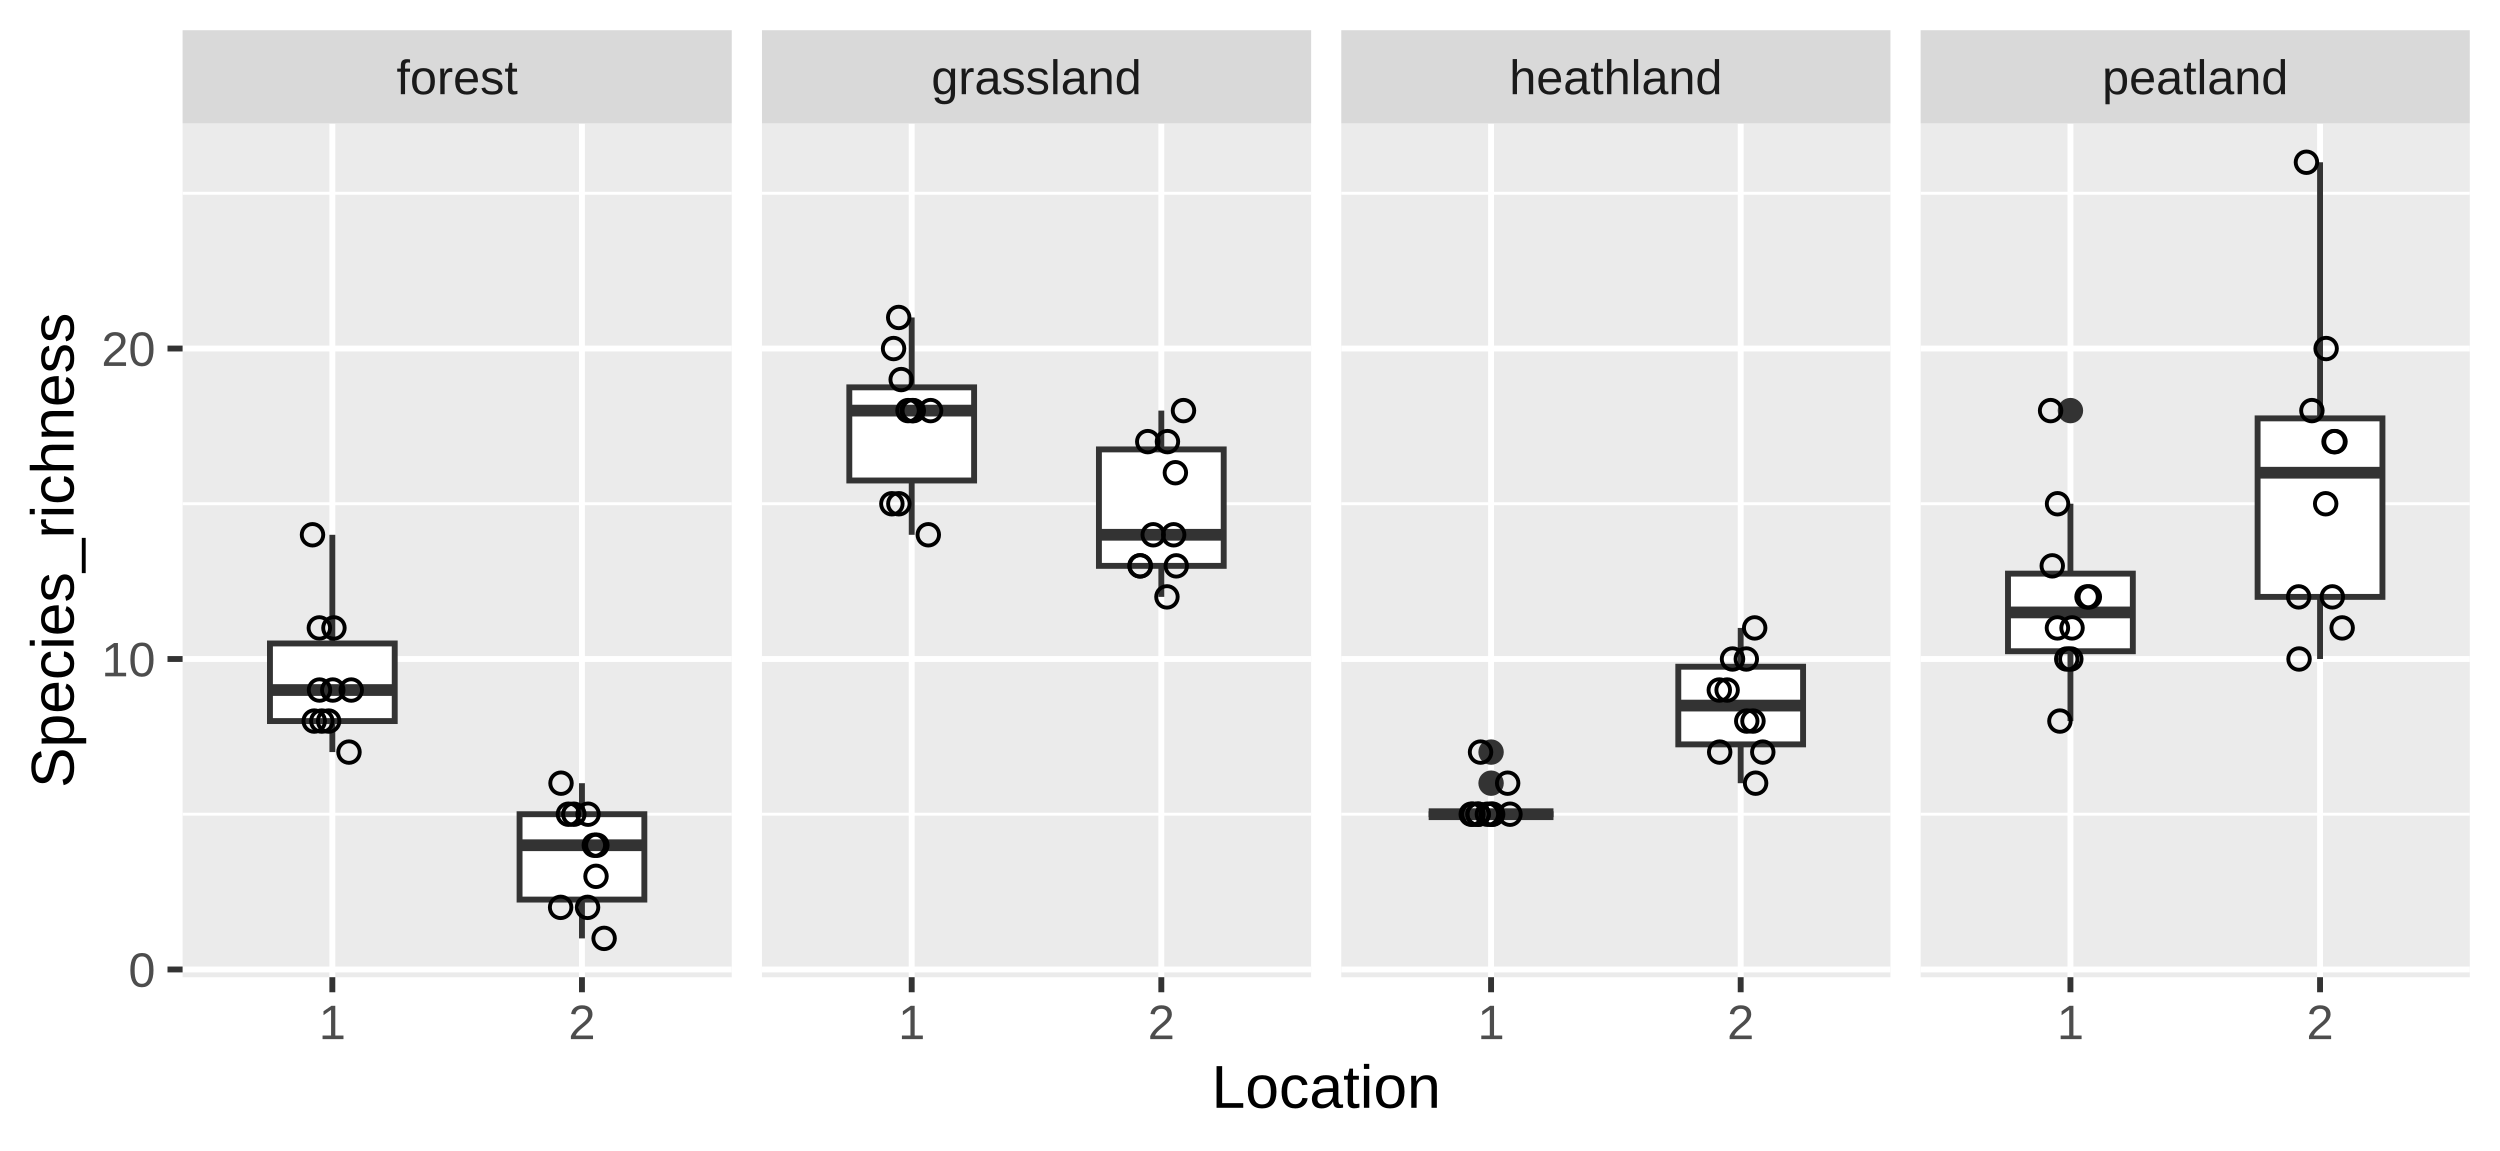
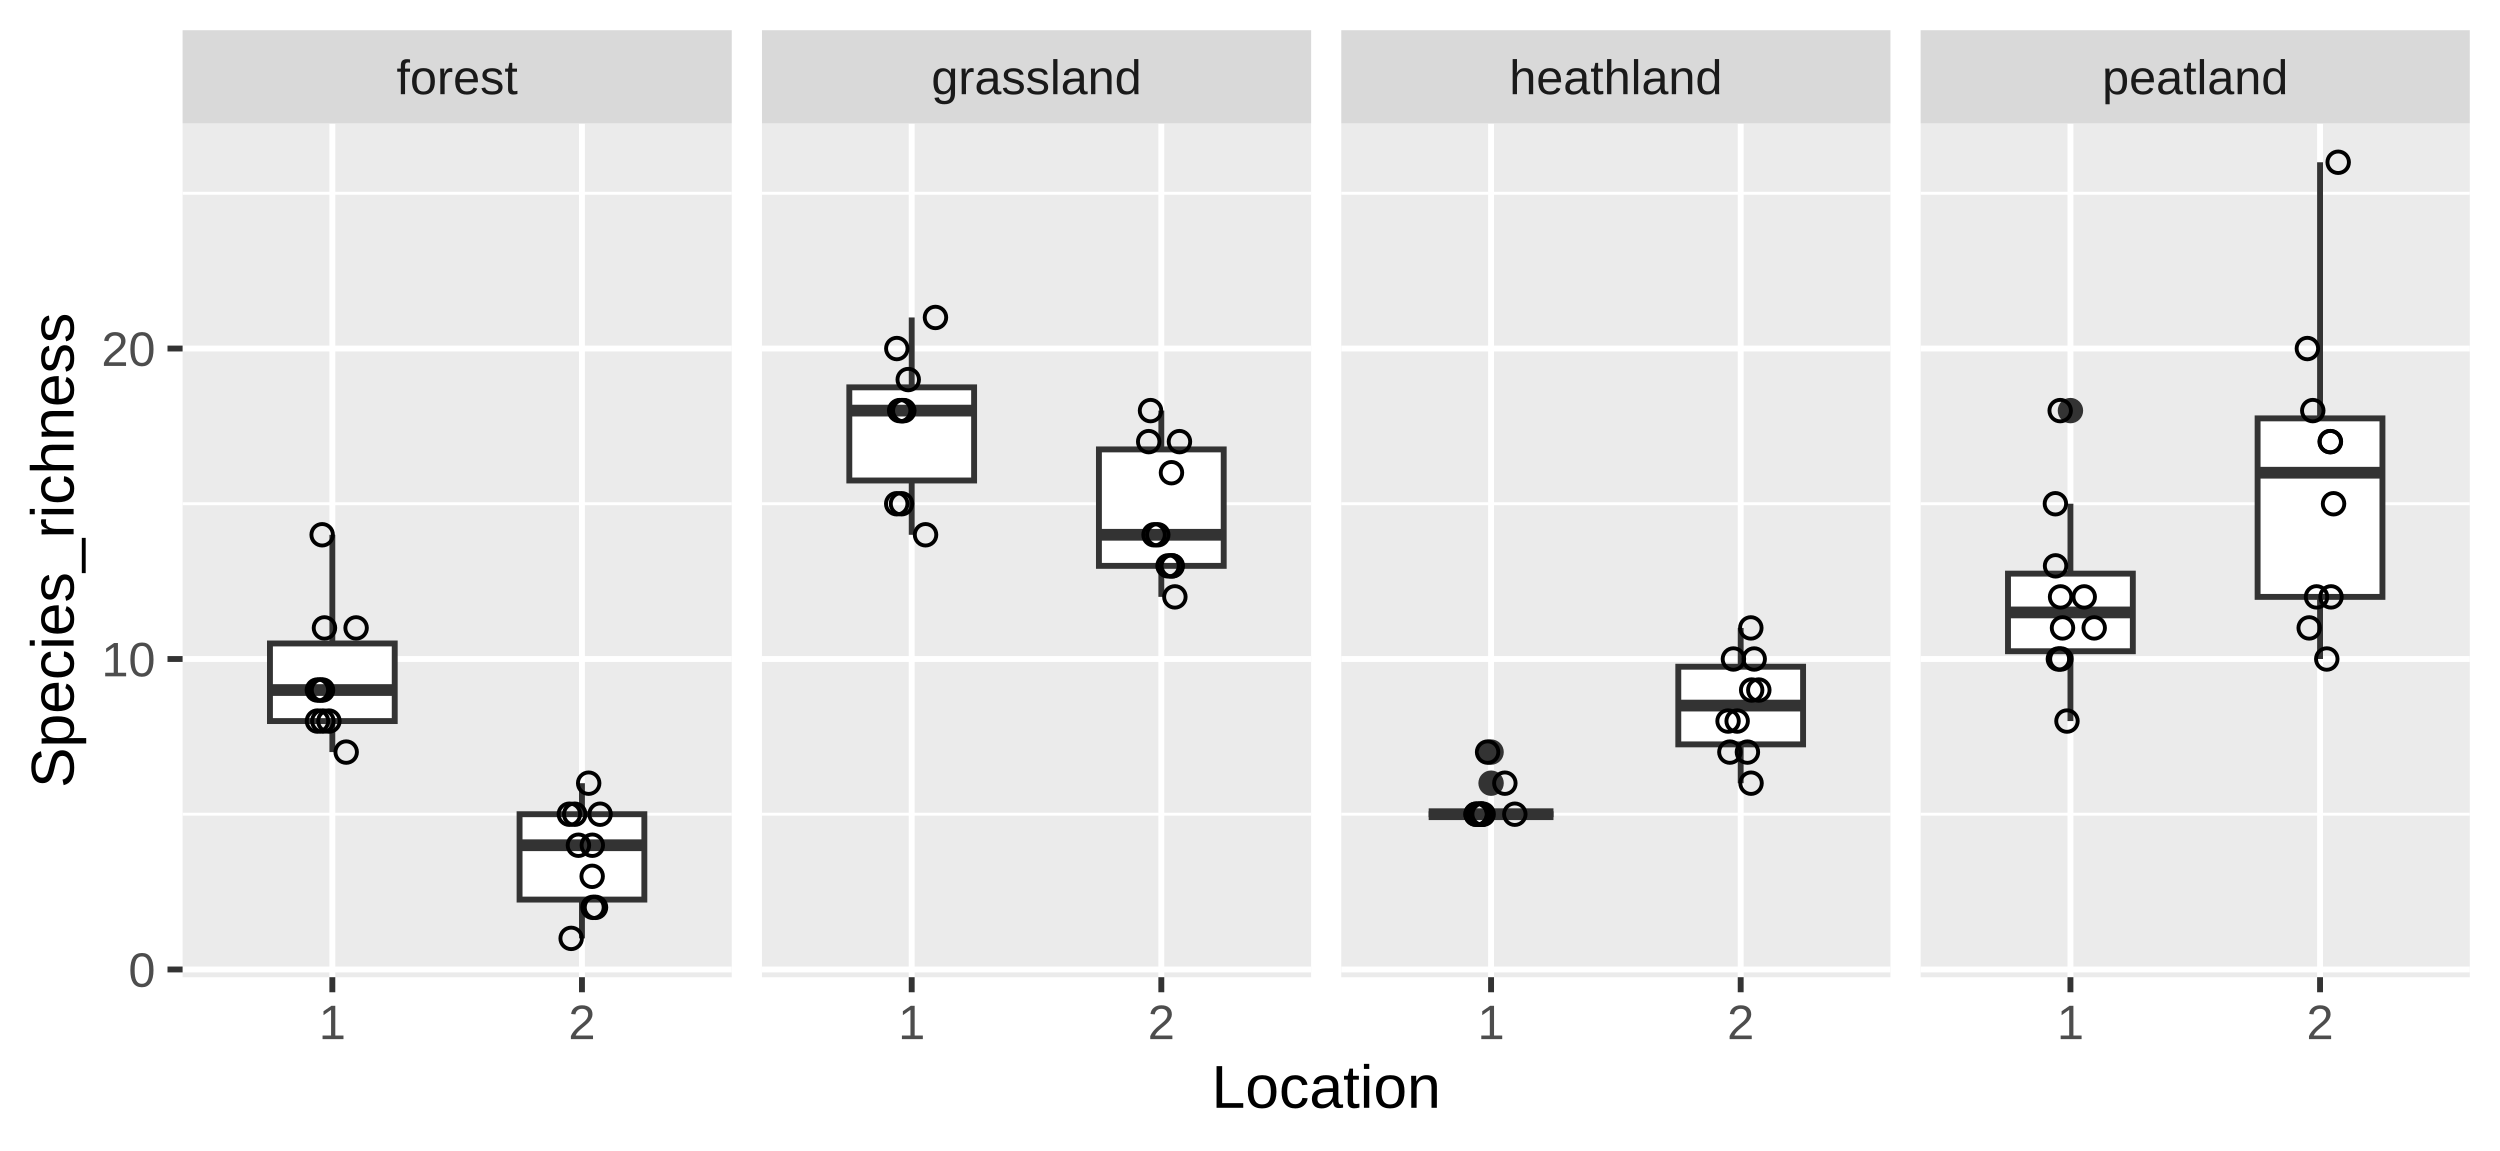
<svg xmlns="http://www.w3.org/2000/svg" width="453.60pt" height="208.80pt" viewBox="0 0 453.60 208.80">
  <g class="svglite">
    <defs>
      <style type="text/css">
    .svglite line, .svglite polyline, .svglite polygon, .svglite path, .svglite rect, .svglite circle {
      fill: none;
      stroke: #000000;
      stroke-linecap: round;
      stroke-linejoin: round;
      stroke-miterlimit: 10.00;
    }
    .svglite text {
      white-space: pre;
    }
    .svglite g.glyphgroup path {
      fill: inherit;
      stroke: none;
    }
  </style>
    </defs>
    <rect width="100%" height="100%" style="stroke: none; fill: #FFFFFF;" />
    <defs>
      <clipPath id="cpMC4wMHw0NTMuNjB8MC4wMHwyMDguODA=">
        <rect x="0.00" y="0.00" width="453.60" height="208.80" />
      </clipPath>
    </defs>
    <g clip-path="url(#cpMC4wMHw0NTMuNjB8MC4wMHwyMDguODA=)">
      <rect x="0" y="0.00" width="453.60" height="208.80" style="stroke-width: 1.07; stroke: #FFFFFF; fill: #FFFFFF;" />
    </g>
    <defs>
      <clipPath id="cpMzMuMTN8MTMyLjc3fDIyLjQwfDE3Ny4zMA==">
        <rect x="33.13" y="22.40" width="99.64" height="154.91" />
      </clipPath>
    </defs>
    <g clip-path="url(#cpMzMuMTN8MTMyLjc3fDIyLjQwfDE3Ny4zMA==)">
      <rect x="33.13" y="22.40" width="99.64" height="154.91" style="stroke-width: 1.07; stroke: none; fill: #EBEBEB;" />
      <polyline points="33.13,147.73 132.77,147.73 " style="stroke-width: 0.53; stroke: #FFFFFF; stroke-linecap: butt;" />
      <polyline points="33.13,91.40 132.77,91.40 " style="stroke-width: 0.53; stroke: #FFFFFF; stroke-linecap: butt;" />
      <polyline points="33.13,35.07 132.77,35.07 " style="stroke-width: 0.53; stroke: #FFFFFF; stroke-linecap: butt;" />
      <polyline points="33.13,175.90 132.77,175.90 " style="stroke-width: 1.07; stroke: #FFFFFF; stroke-linecap: butt;" />
      <polyline points="33.13,119.57 132.77,119.57 " style="stroke-width: 1.07; stroke: #FFFFFF; stroke-linecap: butt;" />
      <polyline points="33.13,63.24 132.77,63.24 " style="stroke-width: 1.07; stroke: #FFFFFF; stroke-linecap: butt;" />
      <polyline points="60.30,177.30 60.30,22.40 " style="stroke-width: 1.07; stroke: #FFFFFF; stroke-linecap: butt;" />
      <polyline points="105.59,177.30 105.59,22.40 " style="stroke-width: 1.07; stroke: #FFFFFF; stroke-linecap: butt;" />
      <line x1="60.30" y1="116.75" x2="60.30" y2="97.03" style="stroke-width: 1.07; stroke: #333333; stroke-linecap: butt;" />
      <line x1="60.30" y1="130.83" x2="60.30" y2="136.46" style="stroke-width: 1.07; stroke: #333333; stroke-linecap: butt;" />
      <polygon points="48.98,116.75 48.98,130.83 71.62,130.83 71.62,116.75 48.98,116.75 " style="stroke-width: 1.07; stroke: #333333; stroke-linecap: butt; stroke-linejoin: miter; fill: #FFFFFF;" />
      <line x1="48.98" y1="125.20" x2="71.62" y2="125.20" style="stroke-width: 2.13; stroke: #333333; stroke-linecap: butt; stroke-linejoin: miter;" />
      <line x1="105.59" y1="147.73" x2="105.59" y2="142.10" style="stroke-width: 1.07; stroke: #333333; stroke-linecap: butt;" />
      <line x1="105.59" y1="163.22" x2="105.59" y2="170.26" style="stroke-width: 1.07; stroke: #333333; stroke-linecap: butt;" />
      <polygon points="94.27,147.73 94.27,163.22 116.91,163.22 116.91,147.73 94.27,147.73 " style="stroke-width: 1.07; stroke: #333333; stroke-linecap: butt; stroke-linejoin: miter; fill: #FFFFFF;" />
      <line x1="94.27" y1="153.36" x2="116.91" y2="153.36" style="stroke-width: 2.13; stroke: #333333; stroke-linecap: butt; stroke-linejoin: miter;" />
-       <circle cx="60.59" cy="113.93" r="1.95" style="stroke-width: 0.71;" />
-       <circle cx="60.38" cy="125.20" r="1.95" style="stroke-width: 0.71;" />
-       <circle cx="57.94" cy="113.93" r="1.95" style="stroke-width: 0.71;" />
-       <circle cx="56.70" cy="97.03" r="1.95" style="stroke-width: 0.71;" />
-       <circle cx="57.97" cy="125.20" r="1.95" style="stroke-width: 0.71;" />
-       <circle cx="58.39" cy="130.83" r="1.95" style="stroke-width: 0.71;" />
-       <circle cx="57.01" cy="130.83" r="1.95" style="stroke-width: 0.71;" />
-       <circle cx="63.73" cy="125.20" r="1.95" style="stroke-width: 0.71;" />
-       <circle cx="63.32" cy="136.46" r="1.95" style="stroke-width: 0.71;" />
-       <circle cx="59.63" cy="130.83" r="1.95" style="stroke-width: 0.71;" />
-       <circle cx="103.13" cy="147.73" r="1.95" style="stroke-width: 0.71;" />
-       <circle cx="104.12" cy="147.73" r="1.95" style="stroke-width: 0.71;" />
-       <circle cx="107.83" cy="153.36" r="1.95" style="stroke-width: 0.71;" />
-       <circle cx="106.70" cy="147.73" r="1.95" style="stroke-width: 0.71;" />
-       <circle cx="109.61" cy="170.26" r="1.95" style="stroke-width: 0.71;" />
-       <circle cx="108.14" cy="159.00" r="1.95" style="stroke-width: 0.71;" />
-       <circle cx="106.61" cy="164.63" r="1.95" style="stroke-width: 0.71;" />
-       <circle cx="101.72" cy="164.63" r="1.95" style="stroke-width: 0.71;" />
-       <circle cx="101.79" cy="142.10" r="1.95" style="stroke-width: 0.71;" />
-       <circle cx="108.30" cy="153.36" r="1.95" style="stroke-width: 0.71;" />
+       <circle cx="58.87" cy="113.93" r="1.95" style="stroke-width: 0.71;" />
+       <circle cx="58.12" cy="125.20" r="1.95" style="stroke-width: 0.71;" />
+       <circle cx="64.61" cy="113.93" r="1.95" style="stroke-width: 0.71;" />
+       <circle cx="58.45" cy="97.03" r="1.95" style="stroke-width: 0.71;" />
+       <circle cx="57.58" cy="125.20" r="1.95" style="stroke-width: 0.71;" />
+       <circle cx="59.68" cy="130.83" r="1.95" style="stroke-width: 0.71;" />
+       <circle cx="57.60" cy="130.83" r="1.95" style="stroke-width: 0.71;" />
+       <circle cx="58.52" cy="125.20" r="1.95" style="stroke-width: 0.71;" />
+       <circle cx="62.81" cy="136.46" r="1.95" style="stroke-width: 0.71;" />
+       <circle cx="58.58" cy="130.83" r="1.95" style="stroke-width: 0.71;" />
+       <circle cx="108.88" cy="147.73" r="1.95" style="stroke-width: 0.71;" />
+       <circle cx="104.28" cy="147.73" r="1.95" style="stroke-width: 0.71;" />
+       <circle cx="104.95" cy="153.36" r="1.95" style="stroke-width: 0.71;" />
+       <circle cx="103.30" cy="147.73" r="1.95" style="stroke-width: 0.71;" />
+       <circle cx="103.63" cy="170.26" r="1.95" style="stroke-width: 0.71;" />
+       <circle cx="107.44" cy="159.00" r="1.95" style="stroke-width: 0.71;" />
+       <circle cx="108.05" cy="164.63" r="1.95" style="stroke-width: 0.71;" />
+       <circle cx="107.58" cy="164.63" r="1.95" style="stroke-width: 0.71;" />
+       <circle cx="106.81" cy="142.10" r="1.95" style="stroke-width: 0.71;" />
+       <circle cx="107.47" cy="153.36" r="1.95" style="stroke-width: 0.71;" />
    </g>
    <g clip-path="url(#cpMC4wMHw0NTMuNjB8MC4wMHwyMDguODA=)">
</g>
    <defs>
      <clipPath id="cpMTM4LjI1fDIzNy44OHwyMi40MHwxNzcuMzA=">
        <rect x="138.25" y="22.40" width="99.64" height="154.91" />
      </clipPath>
    </defs>
    <g clip-path="url(#cpMTM4LjI1fDIzNy44OHwyMi40MHwxNzcuMzA=)">
      <rect x="138.25" y="22.40" width="99.64" height="154.91" style="stroke-width: 1.07; stroke: none; fill: #EBEBEB;" />
      <polyline points="138.25,147.73 237.88,147.73 " style="stroke-width: 0.53; stroke: #FFFFFF; stroke-linecap: butt;" />
      <polyline points="138.25,91.40 237.88,91.40 " style="stroke-width: 0.53; stroke: #FFFFFF; stroke-linecap: butt;" />
      <polyline points="138.25,35.07 237.88,35.07 " style="stroke-width: 0.53; stroke: #FFFFFF; stroke-linecap: butt;" />
      <polyline points="138.25,175.90 237.88,175.90 " style="stroke-width: 1.07; stroke: #FFFFFF; stroke-linecap: butt;" />
      <polyline points="138.25,119.57 237.88,119.57 " style="stroke-width: 1.07; stroke: #FFFFFF; stroke-linecap: butt;" />
      <polyline points="138.25,63.24 237.88,63.24 " style="stroke-width: 1.07; stroke: #FFFFFF; stroke-linecap: butt;" />
      <polyline points="165.42,177.30 165.42,22.40 " style="stroke-width: 1.07; stroke: #FFFFFF; stroke-linecap: butt;" />
      <polyline points="210.71,177.30 210.71,22.40 " style="stroke-width: 1.07; stroke: #FFFFFF; stroke-linecap: butt;" />
      <line x1="165.42" y1="70.28" x2="165.42" y2="57.60" style="stroke-width: 1.07; stroke: #333333; stroke-linecap: butt;" />
      <line x1="165.42" y1="87.18" x2="165.42" y2="97.03" style="stroke-width: 1.07; stroke: #333333; stroke-linecap: butt;" />
      <polygon points="154.10,70.28 154.10,87.18 176.74,87.18 176.74,70.28 154.10,70.28 " style="stroke-width: 1.07; stroke: #333333; stroke-linecap: butt; stroke-linejoin: miter; fill: #FFFFFF;" />
      <line x1="154.10" y1="74.50" x2="176.74" y2="74.50" style="stroke-width: 2.13; stroke: #333333; stroke-linecap: butt; stroke-linejoin: miter;" />
      <line x1="210.71" y1="81.54" x2="210.71" y2="74.50" style="stroke-width: 1.07; stroke: #333333; stroke-linecap: butt;" />
      <line x1="210.71" y1="102.67" x2="210.71" y2="108.30" style="stroke-width: 1.07; stroke: #333333; stroke-linecap: butt;" />
      <polygon points="199.39,81.54 199.39,102.67 222.03,102.67 222.03,81.54 199.39,81.54 " style="stroke-width: 1.07; stroke: #333333; stroke-linecap: butt; stroke-linejoin: miter; fill: #FFFFFF;" />
      <line x1="199.39" y1="97.03" x2="222.03" y2="97.03" style="stroke-width: 2.13; stroke: #333333; stroke-linecap: butt; stroke-linejoin: miter;" />
-       <circle cx="165.71" cy="74.50" r="1.95" style="stroke-width: 0.71;" />
-       <circle cx="165.50" cy="74.50" r="1.95" style="stroke-width: 0.71;" />
-       <circle cx="163.06" cy="57.60" r="1.95" style="stroke-width: 0.71;" />
-       <circle cx="161.82" cy="91.40" r="1.95" style="stroke-width: 0.71;" />
-       <circle cx="163.09" cy="91.40" r="1.95" style="stroke-width: 0.71;" />
-       <circle cx="163.51" cy="68.87" r="1.95" style="stroke-width: 0.71;" />
-       <circle cx="162.13" cy="63.24" r="1.95" style="stroke-width: 0.71;" />
-       <circle cx="168.85" cy="74.50" r="1.95" style="stroke-width: 0.71;" />
-       <circle cx="168.43" cy="97.03" r="1.95" style="stroke-width: 0.71;" />
-       <circle cx="164.75" cy="74.50" r="1.95" style="stroke-width: 0.71;" />
-       <circle cx="208.25" cy="80.13" r="1.95" style="stroke-width: 0.71;" />
-       <circle cx="209.24" cy="97.03" r="1.95" style="stroke-width: 0.71;" />
-       <circle cx="212.95" cy="97.03" r="1.95" style="stroke-width: 0.71;" />
-       <circle cx="211.82" cy="80.13" r="1.95" style="stroke-width: 0.71;" />
-       <circle cx="214.73" cy="74.50" r="1.95" style="stroke-width: 0.71;" />
-       <circle cx="213.26" cy="85.77" r="1.95" style="stroke-width: 0.71;" />
-       <circle cx="211.73" cy="108.30" r="1.95" style="stroke-width: 0.71;" />
-       <circle cx="206.83" cy="102.67" r="1.95" style="stroke-width: 0.71;" />
-       <circle cx="206.91" cy="102.67" r="1.95" style="stroke-width: 0.71;" />
-       <circle cx="213.42" cy="102.67" r="1.95" style="stroke-width: 0.71;" />
+       <circle cx="163.99" cy="74.50" r="1.95" style="stroke-width: 0.71;" />
+       <circle cx="163.23" cy="74.50" r="1.95" style="stroke-width: 0.71;" />
+       <circle cx="169.73" cy="57.60" r="1.95" style="stroke-width: 0.71;" />
+       <circle cx="163.57" cy="91.40" r="1.95" style="stroke-width: 0.71;" />
+       <circle cx="162.70" cy="91.40" r="1.95" style="stroke-width: 0.71;" />
+       <circle cx="164.79" cy="68.87" r="1.95" style="stroke-width: 0.71;" />
+       <circle cx="162.72" cy="63.24" r="1.95" style="stroke-width: 0.71;" />
+       <circle cx="163.64" cy="74.50" r="1.95" style="stroke-width: 0.71;" />
+       <circle cx="167.93" cy="97.03" r="1.95" style="stroke-width: 0.71;" />
+       <circle cx="163.69" cy="74.50" r="1.95" style="stroke-width: 0.71;" />
+       <circle cx="214.00" cy="80.13" r="1.95" style="stroke-width: 0.71;" />
+       <circle cx="209.39" cy="97.03" r="1.95" style="stroke-width: 0.71;" />
+       <circle cx="210.07" cy="97.03" r="1.95" style="stroke-width: 0.71;" />
+       <circle cx="208.42" cy="80.13" r="1.95" style="stroke-width: 0.71;" />
+       <circle cx="208.75" cy="74.50" r="1.95" style="stroke-width: 0.71;" />
+       <circle cx="212.55" cy="85.77" r="1.95" style="stroke-width: 0.71;" />
+       <circle cx="213.17" cy="108.30" r="1.95" style="stroke-width: 0.71;" />
+       <circle cx="212.70" cy="102.67" r="1.95" style="stroke-width: 0.71;" />
+       <circle cx="211.93" cy="102.67" r="1.95" style="stroke-width: 0.71;" />
+       <circle cx="212.59" cy="102.67" r="1.95" style="stroke-width: 0.71;" />
    </g>
    <g clip-path="url(#cpMC4wMHw0NTMuNjB8MC4wMHwyMDguODA=)">
</g>
    <defs>
      <clipPath id="cpMjQzLjM2fDM0My4wMHwyMi40MHwxNzcuMzA=">
        <rect x="243.36" y="22.40" width="99.64" height="154.91" />
      </clipPath>
    </defs>
    <g clip-path="url(#cpMjQzLjM2fDM0My4wMHwyMi40MHwxNzcuMzA=)">
      <rect x="243.36" y="22.40" width="99.64" height="154.91" style="stroke-width: 1.07; stroke: none; fill: #EBEBEB;" />
      <polyline points="243.36,147.73 343.00,147.73 " style="stroke-width: 0.53; stroke: #FFFFFF; stroke-linecap: butt;" />
      <polyline points="243.36,91.40 343.00,91.40 " style="stroke-width: 0.53; stroke: #FFFFFF; stroke-linecap: butt;" />
      <polyline points="243.36,35.07 343.00,35.07 " style="stroke-width: 0.53; stroke: #FFFFFF; stroke-linecap: butt;" />
      <polyline points="243.36,175.90 343.00,175.90 " style="stroke-width: 1.07; stroke: #FFFFFF; stroke-linecap: butt;" />
      <polyline points="243.36,119.57 343.00,119.57 " style="stroke-width: 1.07; stroke: #FFFFFF; stroke-linecap: butt;" />
      <polyline points="243.36,63.24 343.00,63.24 " style="stroke-width: 1.07; stroke: #FFFFFF; stroke-linecap: butt;" />
      <polyline points="270.54,177.30 270.54,22.40 " style="stroke-width: 1.07; stroke: #FFFFFF; stroke-linecap: butt;" />
      <polyline points="315.83,177.30 315.83,22.40 " style="stroke-width: 1.07; stroke: #FFFFFF; stroke-linecap: butt;" />
      <circle cx="270.54" cy="136.46" r="1.95" style="stroke-width: 0.71; stroke: #333333; fill: #333333;" />
      <circle cx="270.54" cy="142.10" r="1.95" style="stroke-width: 0.71; stroke: #333333; fill: #333333;" />
      <line x1="270.54" y1="147.73" x2="270.54" y2="147.73" style="stroke-width: 1.07; stroke: #333333; stroke-linecap: butt;" />
      <line x1="270.54" y1="147.73" x2="270.54" y2="147.73" style="stroke-width: 1.07; stroke: #333333; stroke-linecap: butt;" />
      <polygon points="259.22,147.73 259.22,147.73 281.86,147.73 281.86,147.73 259.22,147.73 " style="stroke-width: 1.07; stroke: #333333; stroke-linecap: butt; stroke-linejoin: miter; fill: #FFFFFF;" />
      <line x1="259.22" y1="147.73" x2="281.86" y2="147.73" style="stroke-width: 2.13; stroke: #333333; stroke-linecap: butt; stroke-linejoin: miter;" />
      <line x1="315.83" y1="120.97" x2="315.83" y2="113.93" style="stroke-width: 1.07; stroke: #333333; stroke-linecap: butt;" />
      <line x1="315.83" y1="135.06" x2="315.83" y2="142.10" style="stroke-width: 1.07; stroke: #333333; stroke-linecap: butt;" />
      <polygon points="304.51,120.97 304.51,135.06 327.15,135.06 327.15,120.97 304.51,120.97 " style="stroke-width: 1.07; stroke: #333333; stroke-linecap: butt; stroke-linejoin: miter; fill: #FFFFFF;" />
      <line x1="304.51" y1="128.02" x2="327.15" y2="128.02" style="stroke-width: 2.13; stroke: #333333; stroke-linecap: butt; stroke-linejoin: miter;" />
-       <circle cx="270.83" cy="147.73" r="1.95" style="stroke-width: 0.71;" />
-       <circle cx="270.61" cy="147.73" r="1.95" style="stroke-width: 0.71;" />
-       <circle cx="268.18" cy="147.73" r="1.95" style="stroke-width: 0.71;" />
-       <circle cx="266.94" cy="147.73" r="1.95" style="stroke-width: 0.71;" />
-       <circle cx="268.20" cy="147.73" r="1.95" style="stroke-width: 0.71;" />
-       <circle cx="268.63" cy="136.46" r="1.95" style="stroke-width: 0.71;" />
-       <circle cx="267.25" cy="147.73" r="1.95" style="stroke-width: 0.71;" />
-       <circle cx="273.97" cy="147.73" r="1.95" style="stroke-width: 0.71;" />
-       <circle cx="273.55" cy="142.10" r="1.95" style="stroke-width: 0.71;" />
-       <circle cx="269.87" cy="147.73" r="1.95" style="stroke-width: 0.71;" />
-       <circle cx="313.37" cy="125.20" r="1.95" style="stroke-width: 0.71;" />
-       <circle cx="314.35" cy="119.57" r="1.95" style="stroke-width: 0.71;" />
-       <circle cx="318.06" cy="130.83" r="1.95" style="stroke-width: 0.71;" />
-       <circle cx="316.93" cy="130.83" r="1.95" style="stroke-width: 0.71;" />
-       <circle cx="319.84" cy="136.46" r="1.95" style="stroke-width: 0.71;" />
-       <circle cx="318.37" cy="113.93" r="1.95" style="stroke-width: 0.71;" />
-       <circle cx="316.85" cy="119.57" r="1.95" style="stroke-width: 0.71;" />
-       <circle cx="311.95" cy="125.20" r="1.95" style="stroke-width: 0.71;" />
-       <circle cx="312.02" cy="136.46" r="1.95" style="stroke-width: 0.71;" />
-       <circle cx="318.54" cy="142.10" r="1.95" style="stroke-width: 0.71;" />
+       <circle cx="269.10" cy="147.73" r="1.95" style="stroke-width: 0.71;" />
+       <circle cx="268.35" cy="147.73" r="1.95" style="stroke-width: 0.71;" />
+       <circle cx="274.85" cy="147.73" r="1.95" style="stroke-width: 0.71;" />
+       <circle cx="268.69" cy="147.73" r="1.95" style="stroke-width: 0.71;" />
+       <circle cx="267.81" cy="147.73" r="1.95" style="stroke-width: 0.71;" />
+       <circle cx="269.91" cy="136.46" r="1.95" style="stroke-width: 0.71;" />
+       <circle cx="267.84" cy="147.73" r="1.95" style="stroke-width: 0.71;" />
+       <circle cx="268.76" cy="147.73" r="1.95" style="stroke-width: 0.71;" />
+       <circle cx="273.04" cy="142.10" r="1.95" style="stroke-width: 0.71;" />
+       <circle cx="268.81" cy="147.73" r="1.95" style="stroke-width: 0.71;" />
+       <circle cx="319.12" cy="125.20" r="1.95" style="stroke-width: 0.71;" />
+       <circle cx="314.51" cy="119.57" r="1.95" style="stroke-width: 0.71;" />
+       <circle cx="315.19" cy="130.83" r="1.95" style="stroke-width: 0.71;" />
+       <circle cx="313.54" cy="130.83" r="1.95" style="stroke-width: 0.71;" />
+       <circle cx="313.87" cy="136.46" r="1.95" style="stroke-width: 0.71;" />
+       <circle cx="317.67" cy="113.93" r="1.95" style="stroke-width: 0.71;" />
+       <circle cx="318.28" cy="119.57" r="1.95" style="stroke-width: 0.71;" />
+       <circle cx="317.82" cy="125.20" r="1.95" style="stroke-width: 0.71;" />
+       <circle cx="317.05" cy="136.46" r="1.95" style="stroke-width: 0.71;" />
+       <circle cx="317.71" cy="142.10" r="1.95" style="stroke-width: 0.71;" />
    </g>
    <g clip-path="url(#cpMC4wMHw0NTMuNjB8MC4wMHwyMDguODA=)">
</g>
    <defs>
      <clipPath id="cpMzQ4LjQ4fDQ0OC4xMnwyMi40MHwxNzcuMzA=">
        <rect x="348.48" y="22.40" width="99.64" height="154.91" />
      </clipPath>
    </defs>
    <g clip-path="url(#cpMzQ4LjQ4fDQ0OC4xMnwyMi40MHwxNzcuMzA=)">
      <rect x="348.48" y="22.40" width="99.64" height="154.91" style="stroke-width: 1.07; stroke: none; fill: #EBEBEB;" />
      <polyline points="348.48,147.73 448.12,147.73 " style="stroke-width: 0.53; stroke: #FFFFFF; stroke-linecap: butt;" />
      <polyline points="348.48,91.40 448.12,91.40 " style="stroke-width: 0.53; stroke: #FFFFFF; stroke-linecap: butt;" />
      <polyline points="348.48,35.07 448.12,35.07 " style="stroke-width: 0.53; stroke: #FFFFFF; stroke-linecap: butt;" />
      <polyline points="348.48,175.90 448.12,175.90 " style="stroke-width: 1.07; stroke: #FFFFFF; stroke-linecap: butt;" />
      <polyline points="348.48,119.57 448.12,119.57 " style="stroke-width: 1.07; stroke: #FFFFFF; stroke-linecap: butt;" />
      <polyline points="348.48,63.24 448.12,63.24 " style="stroke-width: 1.07; stroke: #FFFFFF; stroke-linecap: butt;" />
      <polyline points="375.66,177.30 375.66,22.40 " style="stroke-width: 1.07; stroke: #FFFFFF; stroke-linecap: butt;" />
      <polyline points="420.95,177.30 420.95,22.40 " style="stroke-width: 1.07; stroke: #FFFFFF; stroke-linecap: butt;" />
      <circle cx="375.66" cy="74.50" r="1.95" style="stroke-width: 0.71; stroke: #333333; fill: #333333;" />
      <line x1="375.66" y1="104.08" x2="375.66" y2="91.40" style="stroke-width: 1.07; stroke: #333333; stroke-linecap: butt;" />
      <line x1="375.66" y1="118.16" x2="375.66" y2="130.83" style="stroke-width: 1.07; stroke: #333333; stroke-linecap: butt;" />
      <polygon points="364.33,104.08 364.33,118.16 386.98,118.16 386.98,104.08 364.33,104.08 " style="stroke-width: 1.07; stroke: #333333; stroke-linecap: butt; stroke-linejoin: miter; fill: #FFFFFF;" />
      <line x1="364.33" y1="111.12" x2="386.98" y2="111.12" style="stroke-width: 2.13; stroke: #333333; stroke-linecap: butt; stroke-linejoin: miter;" />
      <line x1="420.95" y1="75.91" x2="420.95" y2="29.44" style="stroke-width: 1.07; stroke: #333333; stroke-linecap: butt;" />
      <line x1="420.95" y1="108.30" x2="420.95" y2="119.57" style="stroke-width: 1.07; stroke: #333333; stroke-linecap: butt;" />
      <polygon points="409.62,75.91 409.62,108.30 432.27,108.30 432.27,75.91 409.62,75.91 " style="stroke-width: 1.07; stroke: #333333; stroke-linecap: butt; stroke-linejoin: miter; fill: #FFFFFF;" />
      <line x1="409.62" y1="85.77" x2="432.27" y2="85.77" style="stroke-width: 2.13; stroke: #333333; stroke-linecap: butt; stroke-linejoin: miter;" />
-       <circle cx="375.95" cy="113.93" r="1.95" style="stroke-width: 0.71;" />
-       <circle cx="375.73" cy="119.57" r="1.95" style="stroke-width: 0.71;" />
-       <circle cx="373.30" cy="113.93" r="1.95" style="stroke-width: 0.71;" />
-       <circle cx="372.06" cy="74.50" r="1.95" style="stroke-width: 0.71;" />
-       <circle cx="373.32" cy="91.40" r="1.95" style="stroke-width: 0.71;" />
-       <circle cx="373.75" cy="130.83" r="1.95" style="stroke-width: 0.71;" />
-       <circle cx="372.36" cy="102.67" r="1.95" style="stroke-width: 0.71;" />
-       <circle cx="379.09" cy="108.30" r="1.95" style="stroke-width: 0.71;" />
-       <circle cx="378.67" cy="108.30" r="1.95" style="stroke-width: 0.71;" />
-       <circle cx="374.99" cy="119.57" r="1.95" style="stroke-width: 0.71;" />
-       <circle cx="418.48" cy="29.44" r="1.95" style="stroke-width: 0.71;" />
-       <circle cx="419.47" cy="74.50" r="1.95" style="stroke-width: 0.71;" />
-       <circle cx="423.18" cy="108.30" r="1.95" style="stroke-width: 0.71;" />
-       <circle cx="422.05" cy="63.24" r="1.95" style="stroke-width: 0.71;" />
-       <circle cx="424.96" cy="113.93" r="1.95" style="stroke-width: 0.71;" />
-       <circle cx="423.49" cy="80.13" r="1.95" style="stroke-width: 0.71;" />
-       <circle cx="421.97" cy="91.40" r="1.95" style="stroke-width: 0.71;" />
-       <circle cx="417.07" cy="108.30" r="1.95" style="stroke-width: 0.71;" />
-       <circle cx="417.14" cy="119.57" r="1.95" style="stroke-width: 0.71;" />
-       <circle cx="423.66" cy="80.13" r="1.95" style="stroke-width: 0.71;" />
+       <circle cx="374.22" cy="113.93" r="1.95" style="stroke-width: 0.71;" />
+       <circle cx="373.47" cy="119.57" r="1.95" style="stroke-width: 0.71;" />
+       <circle cx="379.97" cy="113.93" r="1.95" style="stroke-width: 0.71;" />
+       <circle cx="373.80" cy="74.50" r="1.95" style="stroke-width: 0.71;" />
+       <circle cx="372.93" cy="91.40" r="1.95" style="stroke-width: 0.71;" />
+       <circle cx="375.03" cy="130.83" r="1.95" style="stroke-width: 0.71;" />
+       <circle cx="372.96" cy="102.67" r="1.95" style="stroke-width: 0.71;" />
+       <circle cx="373.87" cy="108.30" r="1.95" style="stroke-width: 0.71;" />
+       <circle cx="378.16" cy="108.30" r="1.95" style="stroke-width: 0.71;" />
+       <circle cx="373.93" cy="119.57" r="1.95" style="stroke-width: 0.71;" />
+       <circle cx="424.24" cy="29.44" r="1.95" style="stroke-width: 0.71;" />
+       <circle cx="419.63" cy="74.50" r="1.95" style="stroke-width: 0.71;" />
+       <circle cx="420.31" cy="108.30" r="1.95" style="stroke-width: 0.71;" />
+       <circle cx="418.65" cy="63.24" r="1.95" style="stroke-width: 0.71;" />
+       <circle cx="418.98" cy="113.93" r="1.95" style="stroke-width: 0.71;" />
+       <circle cx="422.79" cy="80.13" r="1.95" style="stroke-width: 0.71;" />
+       <circle cx="423.40" cy="91.40" r="1.95" style="stroke-width: 0.71;" />
+       <circle cx="422.94" cy="108.30" r="1.95" style="stroke-width: 0.71;" />
+       <circle cx="422.17" cy="119.57" r="1.95" style="stroke-width: 0.71;" />
+       <circle cx="422.83" cy="80.13" r="1.95" style="stroke-width: 0.71;" />
    </g>
    <g clip-path="url(#cpMC4wMHw0NTMuNjB8MC4wMHwyMDguODA=)">
</g>
    <defs>
      <clipPath id="cpMzMuMTN8MTMyLjc3fDUuNDh8MjIuNDA=">
        <rect x="33.13" y="5.48" width="99.64" height="16.92" />
      </clipPath>
    </defs>
    <g clip-path="url(#cpMzMuMTN8MTMyLjc3fDUuNDh8MjIuNDA=)">
      <rect x="33.13" y="5.48" width="99.64" height="16.92" style="stroke-width: 1.07; stroke: none; fill: #D9D9D9;" />
      <text x="82.95" y="17.09" text-anchor="middle" style="font-size: 8.80px;fill: #1A1A1A; font-family: &quot;Arial&quot;;" textLength="21.98px" lengthAdjust="spacingAndGlyphs">forest</text>
    </g>
    <g clip-path="url(#cpMC4wMHw0NTMuNjB8MC4wMHwyMDguODA=)">
</g>
    <defs>
      <clipPath id="cpMTM4LjI1fDIzNy44OHw1LjQ4fDIyLjQw">
        <rect x="138.25" y="5.48" width="99.64" height="16.92" />
      </clipPath>
    </defs>
    <g clip-path="url(#cpMTM4LjI1fDIzNy44OHw1LjQ4fDIyLjQw)">
      <rect x="138.25" y="5.48" width="99.64" height="16.92" style="stroke-width: 1.07; stroke: none; fill: #D9D9D9;" />
      <text x="188.06" y="17.09" text-anchor="middle" style="font-size: 8.80px;fill: #1A1A1A; font-family: &quot;Arial&quot;;" textLength="38.14px" lengthAdjust="spacingAndGlyphs">grassland</text>
    </g>
    <g clip-path="url(#cpMC4wMHw0NTMuNjB8MC4wMHwyMDguODA=)">
</g>
    <defs>
      <clipPath id="cpMjQzLjM2fDM0My4wMHw1LjQ4fDIyLjQw">
        <rect x="243.36" y="5.48" width="99.64" height="16.92" />
      </clipPath>
    </defs>
    <g clip-path="url(#cpMjQzLjM2fDM0My4wMHw1LjQ4fDIyLjQw)">
      <rect x="243.36" y="5.48" width="99.64" height="16.92" style="stroke-width: 1.07; stroke: none; fill: #D9D9D9;" />
      <text x="293.18" y="17.09" text-anchor="middle" style="font-size: 8.80px;fill: #1A1A1A; font-family: &quot;Arial&quot;;" textLength="38.62px" lengthAdjust="spacingAndGlyphs">heathland</text>
    </g>
    <g clip-path="url(#cpMC4wMHw0NTMuNjB8MC4wMHwyMDguODA=)">
</g>
    <defs>
      <clipPath id="cpMzQ4LjQ4fDQ0OC4xMnw1LjQ4fDIyLjQw">
        <rect x="348.48" y="5.48" width="99.64" height="16.92" />
      </clipPath>
    </defs>
    <g clip-path="url(#cpMzQ4LjQ4fDQ0OC4xMnw1LjQ4fDIyLjQw)">
      <rect x="348.48" y="5.48" width="99.64" height="16.92" style="stroke-width: 1.07; stroke: none; fill: #D9D9D9;" />
      <text x="398.30" y="17.09" text-anchor="middle" style="font-size: 8.80px;fill: #1A1A1A; font-family: &quot;Arial&quot;;" textLength="33.73px" lengthAdjust="spacingAndGlyphs">peatland</text>
    </g>
    <g clip-path="url(#cpMC4wMHw0NTMuNjB8MC4wMHwyMDguODA=)">
      <polyline points="60.30,180.04 60.30,177.30 " style="stroke-width: 1.07; stroke: #333333; stroke-linecap: butt;" />
      <polyline points="105.59,180.04 105.59,177.30 " style="stroke-width: 1.07; stroke: #333333; stroke-linecap: butt;" />
      <text x="60.30" y="188.54" text-anchor="middle" style="font-size: 8.80px;fill: #4D4D4D; font-family: &quot;Arial&quot;;" textLength="4.89px" lengthAdjust="spacingAndGlyphs">1</text>
      <text x="105.59" y="188.54" text-anchor="middle" style="font-size: 8.80px;fill: #4D4D4D; font-family: &quot;Arial&quot;;" textLength="4.89px" lengthAdjust="spacingAndGlyphs">2</text>
      <polyline points="165.42,180.04 165.42,177.30 " style="stroke-width: 1.07; stroke: #333333; stroke-linecap: butt;" />
      <polyline points="210.71,180.04 210.71,177.30 " style="stroke-width: 1.07; stroke: #333333; stroke-linecap: butt;" />
      <text x="165.42" y="188.54" text-anchor="middle" style="font-size: 8.80px;fill: #4D4D4D; font-family: &quot;Arial&quot;;" textLength="4.89px" lengthAdjust="spacingAndGlyphs">1</text>
      <text x="210.71" y="188.54" text-anchor="middle" style="font-size: 8.80px;fill: #4D4D4D; font-family: &quot;Arial&quot;;" textLength="4.89px" lengthAdjust="spacingAndGlyphs">2</text>
      <polyline points="270.54,180.04 270.54,177.30 " style="stroke-width: 1.07; stroke: #333333; stroke-linecap: butt;" />
      <polyline points="315.83,180.04 315.83,177.30 " style="stroke-width: 1.07; stroke: #333333; stroke-linecap: butt;" />
      <text x="270.54" y="188.54" text-anchor="middle" style="font-size: 8.80px;fill: #4D4D4D; font-family: &quot;Arial&quot;;" textLength="4.89px" lengthAdjust="spacingAndGlyphs">1</text>
      <text x="315.83" y="188.54" text-anchor="middle" style="font-size: 8.80px;fill: #4D4D4D; font-family: &quot;Arial&quot;;" textLength="4.89px" lengthAdjust="spacingAndGlyphs">2</text>
      <polyline points="375.66,180.04 375.66,177.30 " style="stroke-width: 1.07; stroke: #333333; stroke-linecap: butt;" />
      <polyline points="420.95,180.04 420.95,177.30 " style="stroke-width: 1.07; stroke: #333333; stroke-linecap: butt;" />
      <text x="375.66" y="188.54" text-anchor="middle" style="font-size: 8.80px;fill: #4D4D4D; font-family: &quot;Arial&quot;;" textLength="4.89px" lengthAdjust="spacingAndGlyphs">1</text>
      <text x="420.95" y="188.54" text-anchor="middle" style="font-size: 8.80px;fill: #4D4D4D; font-family: &quot;Arial&quot;;" textLength="4.89px" lengthAdjust="spacingAndGlyphs">2</text>
      <text x="28.20" y="179.05" text-anchor="end" style="font-size: 8.80px;fill: #4D4D4D; font-family: &quot;Arial&quot;;" textLength="4.89px" lengthAdjust="spacingAndGlyphs">0</text>
      <text x="28.20" y="122.72" text-anchor="end" style="font-size: 8.80px;fill: #4D4D4D; font-family: &quot;Arial&quot;;" textLength="9.78px" lengthAdjust="spacingAndGlyphs">10</text>
      <text x="28.20" y="66.39" text-anchor="end" style="font-size: 8.80px;fill: #4D4D4D; font-family: &quot;Arial&quot;;" textLength="9.78px" lengthAdjust="spacingAndGlyphs">20</text>
      <polyline points="30.39,175.90 33.13,175.90 " style="stroke-width: 1.07; stroke: #333333; stroke-linecap: butt;" />
      <polyline points="30.39,119.57 33.13,119.57 " style="stroke-width: 1.07; stroke: #333333; stroke-linecap: butt;" />
      <polyline points="30.39,63.24 33.13,63.24 " style="stroke-width: 1.07; stroke: #333333; stroke-linecap: butt;" />
      <text x="240.62" y="201.00" text-anchor="middle" style="font-size: 11.00px; font-family: &quot;Arial&quot;;" textLength="41.62px" lengthAdjust="spacingAndGlyphs">Location</text>
      <text transform="translate(13.36,99.85) rotate(-90)" text-anchor="middle" style="font-size: 11.00px; font-family: &quot;Arial&quot;;" textLength="86.25px" lengthAdjust="spacingAndGlyphs">Species_richness</text>
    </g>
  </g>
</svg>
